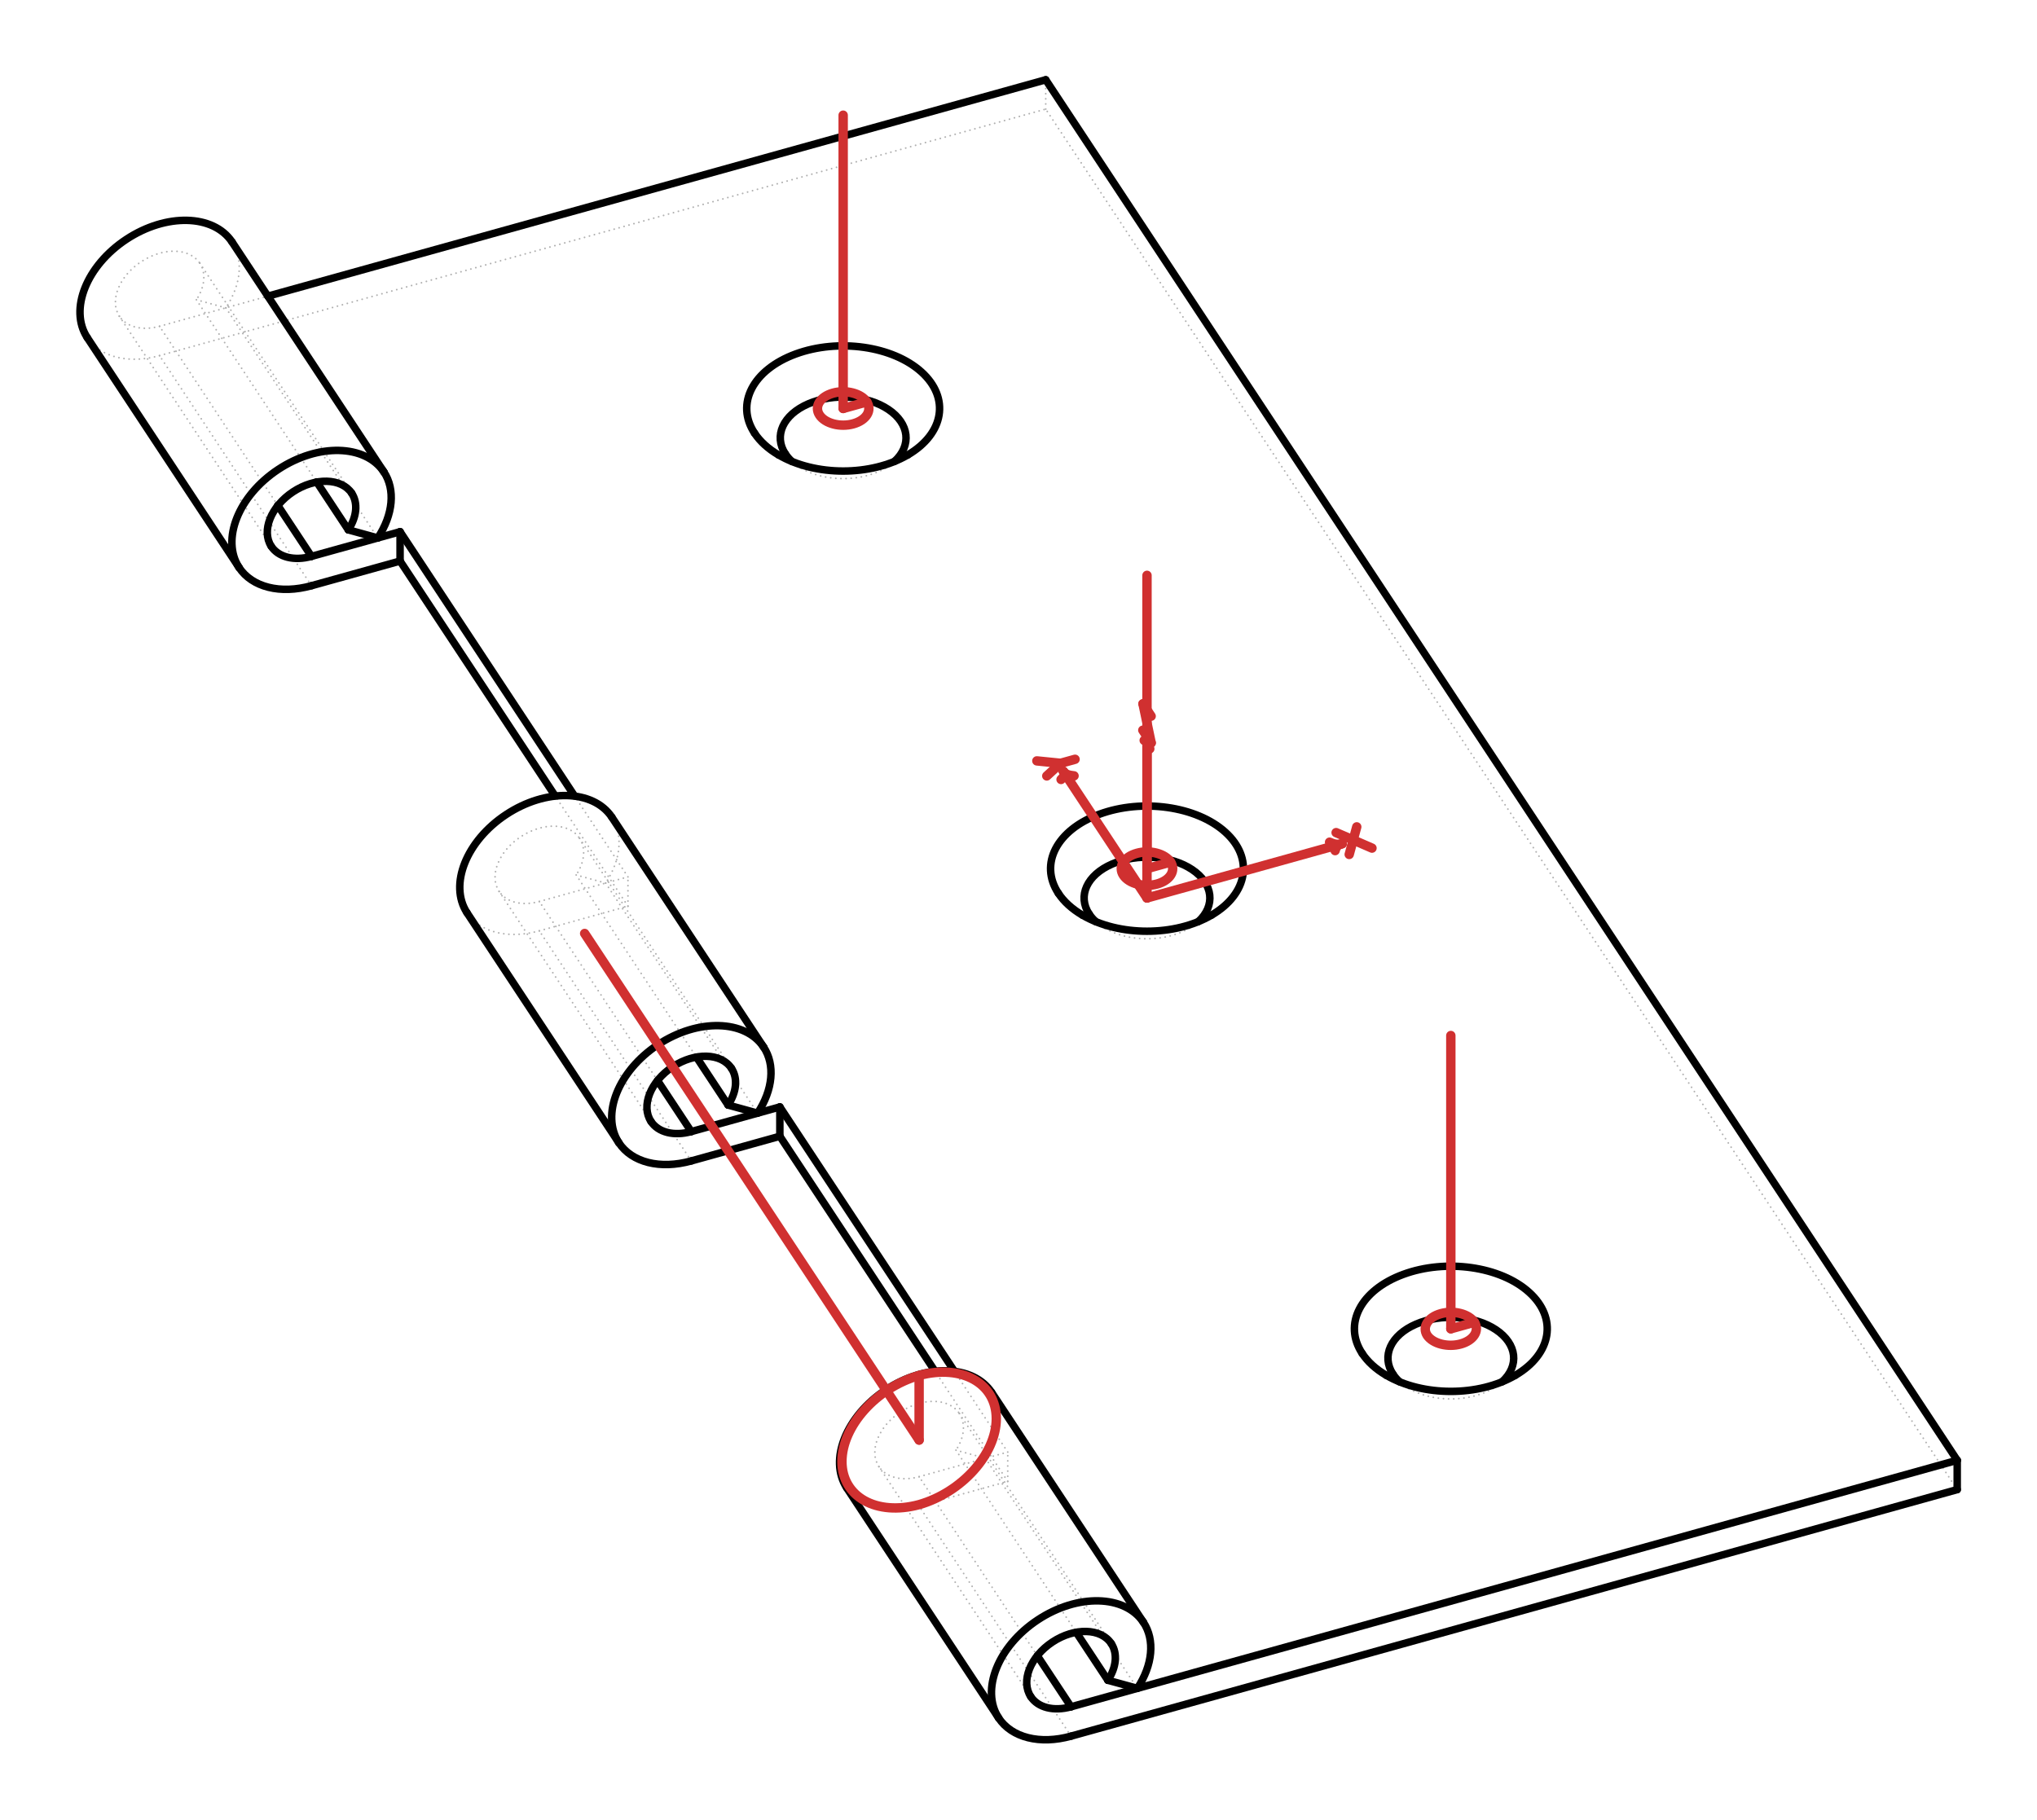
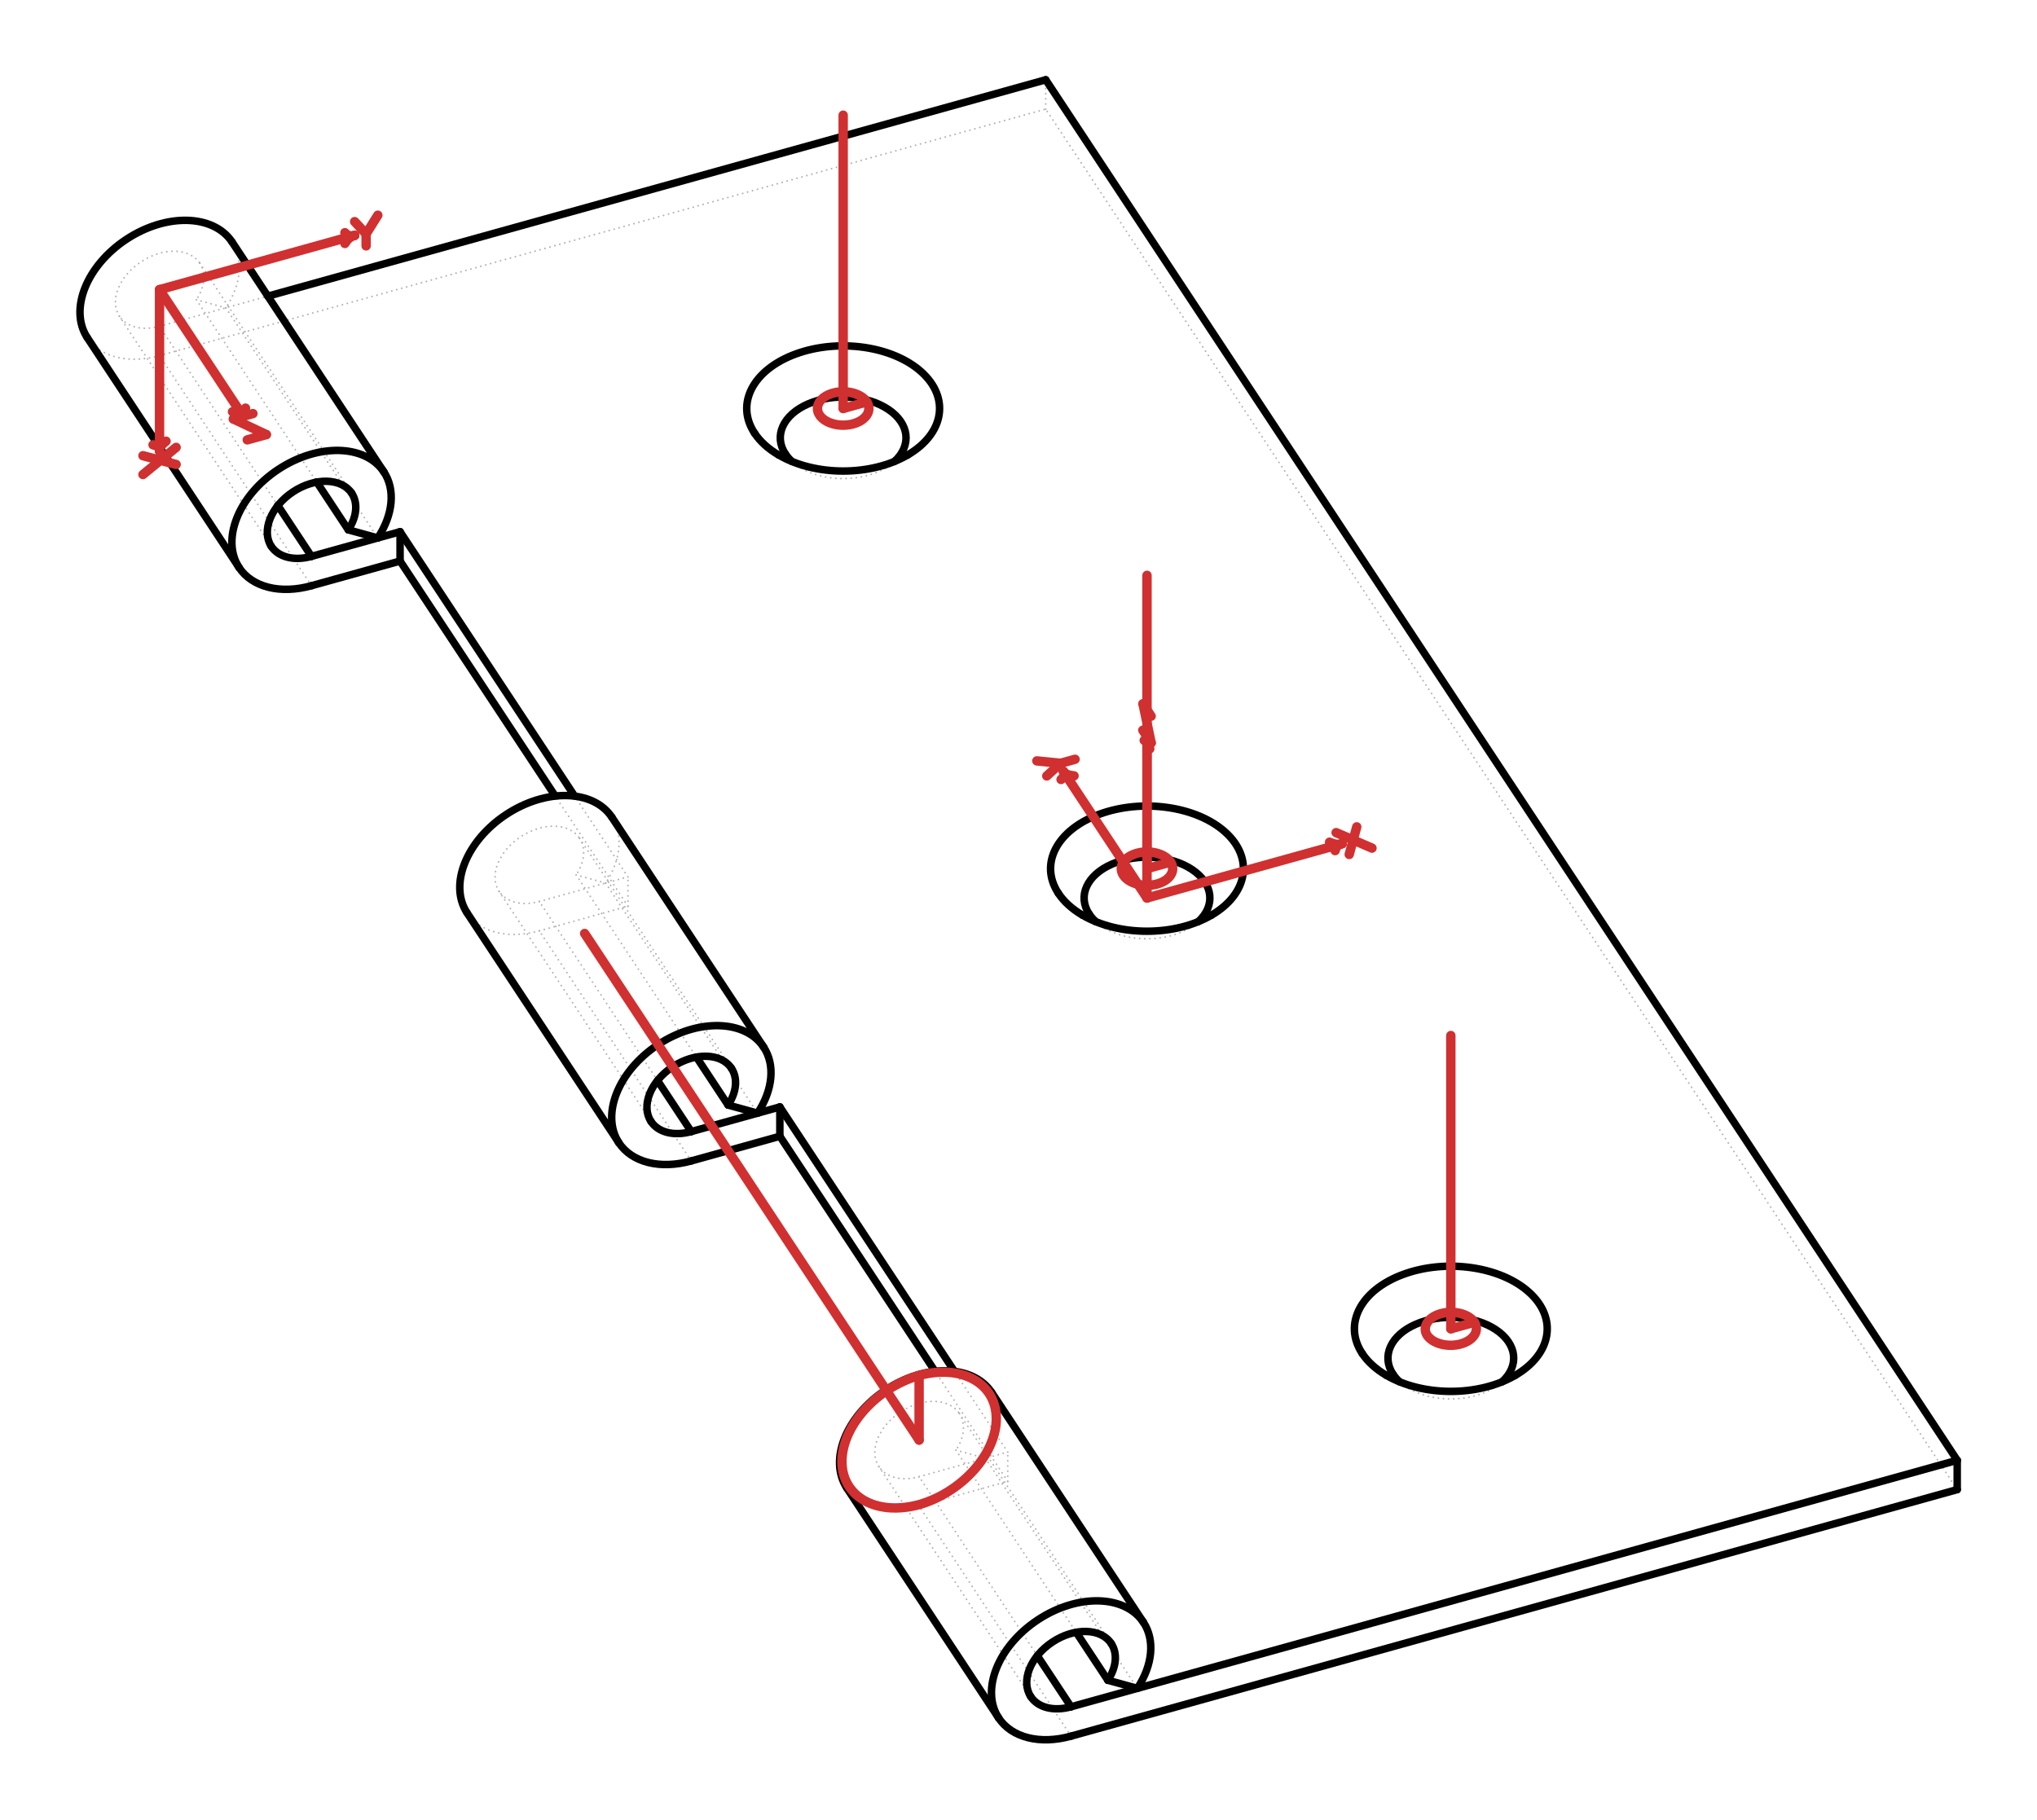
<svg xmlns="http://www.w3.org/2000/svg" width="108.5mm" height="96.931mm" viewBox="-52.82 -45.007 105.64 94.376" version="1.1">
  <g transform="scale(1,-1)" stroke-linecap="round">
    <g fill="none" stroke="rgb(176,176,176)" stroke-width="0.088" id="Hidden" stroke-dasharray="0.002 0.264">
      <line x1="-5.154" y1="-33.109" x2="-0.558" y2="-31.83" />
      <line x1="48.682" y1="-32.256" x2="1.412" y2="39.348" />
      <line x1="-0.558" y1="-31.83" x2="-4.339" y2="-26.103" />
      <line x1="-44.546" y1="26.561" x2="1.412" y2="39.348" />
      <line x1="-24.85" y1="-3.274" x2="-20.254" y2="-1.995" />
      <line x1="-20.254" y1="-1.995" x2="-24.035" y2="3.732" />
      <path d="M 25.076,-26.666 A 3.261,2.117 -180.0 0,0 24.607,-27.008" />
      <path d="M 24.607,-27.008 A 3.261,2.117 -180.0 0,0 20.234,-27.008" />
      <path d="M 20.234,-27.008 A 3.261,2.117 -180.0 0,0 19.765,-26.666" />
      <path d="M 9.32,-2.798 A 3.261,2.117 -180.0 0,0 8.851,-3.14" />
      <path d="M 8.851,-3.14 A 3.261,2.117 -180.0 0,0 4.477,-3.14" />
      <path d="M 4.477,-3.14 A 3.261,2.117 -180.0 0,0 4.008,-2.798" />
      <path d="M -6.437,21.07 A 3.261,2.117 -180.0 0,0 -6.906,20.728" />
      <path d="M -6.906,20.728 A 3.261,2.117 -180.0 0,0 -11.28,20.728" />
      <path d="M -11.28,20.728 A 3.261,2.117 -180.0 0,0 -11.749,21.07" />
      <line x1="-44.546" y1="28.083" x2="-38.93" y2="29.645" />
      <line x1="-20.254" y1="-0.474" x2="-23.029" y2="3.729" />
      <line x1="-24.85" y1="-1.752" x2="-20.254" y2="-0.474" />
      <line x1="-0.558" y1="-30.309" x2="-3.333" y2="-26.106" />
      <line x1="-5.154" y1="-31.587" x2="-0.558" y2="-30.309" />
      <path d="M -24.85,-1.752 A 2.5,1.748 33.431 0,0 -26.936,-1.228" />
      <path d="M -26.936,-1.228 A 2.5,1.748 33.431 0,0 -22.763,1.527" />
      <path d="M -22.763,1.527 A 2.5,1.748 33.431 0,0 -22.939,-0.376" />
      <line x1="-22.939" y1="-0.376" x2="-16.703" y2="-9.822" />
      <line x1="-21.411" y1="-0.796" x2="-13.532" y2="-12.73" />
      <line x1="-21.411" y1="-0.796" x2="-22.939" y2="-0.376" />
      <path d="M -44.546,28.083 A 2.5,1.748 33.431 0,0 -46.632,28.607" />
      <path d="M -46.632,28.607 A 2.5,1.748 33.431 0,0 -42.459,31.361" />
      <path d="M -42.459,31.361 A 2.5,1.748 33.431 0,0 -42.635,29.459" />
      <line x1="-42.635" y1="29.459" x2="-36.399" y2="20.013" />
      <line x1="-41.107" y1="29.039" x2="-33.228" y2="17.105" />
      <line x1="-41.107" y1="29.039" x2="-42.635" y2="29.459" />
      <path d="M -5.154,-31.587 A 2.5,1.748 33.431 0,0 -7.24,-31.063" />
      <path d="M -7.24,-31.063 A 2.5,1.748 33.431 0,0 -3.067,-28.308" />
      <path d="M -3.067,-28.308 A 2.5,1.748 33.431 0,0 -3.243,-30.211" />
      <line x1="-3.243" y1="-30.211" x2="2.993" y2="-39.657" />
      <line x1="-1.715" y1="-30.63" x2="6.164" y2="-42.564" />
      <line x1="-1.715" y1="-30.63" x2="-3.243" y2="-30.211" />
      <line x1="-20.254" y1="-1.995" x2="-20.254" y2="-0.474" />
      <path d="M -24.85,-3.274 A 4.5,3.146 33.431 0,0 -28.605,-2.33" />
      <path d="M -21.094,2.628 A 4.5,3.146 33.431 0,0 -21.411,-0.796" />
      <path d="M -44.546,26.561 A 4.5,3.146 33.431 0,0 -48.301,27.505" />
      <path d="M -40.79,32.463 A 4.5,3.146 33.431 0,0 -41.107,29.039" />
      <line x1="1.412" y1="39.348" x2="1.412" y2="40.869" />
      <line x1="-0.558" y1="-31.83" x2="-0.558" y2="-30.309" />
      <path d="M -5.154,-33.109 A 4.5,3.146 33.431 0,0 -8.909,-32.165" />
      <path d="M -1.398,-27.207 A 4.5,3.146 33.431 0,0 -1.715,-30.63" />
      <line x1="-11.28" y1="20.728" x2="-12.445" y2="21.412" />
      <line x1="-6.906" y1="20.728" x2="-5.741" y2="21.412" />
      <line x1="-26.936" y1="-1.228" x2="-19.058" y2="-13.162" />
      <line x1="-22.763" y1="1.527" x2="-14.885" y2="-10.407" />
      <line x1="-46.632" y1="28.607" x2="-38.754" y2="16.673" />
      <line x1="-42.459" y1="31.361" x2="-34.581" y2="19.427" />
      <line x1="-7.24" y1="-31.063" x2="0.638" y2="-42.997" />
      <line x1="-3.067" y1="-28.308" x2="4.811" y2="-40.242" />
      <line x1="4.477" y1="-3.14" x2="3.311" y2="-2.456" />
      <line x1="8.851" y1="-3.14" x2="10.016" y2="-2.456" />
      <line x1="20.234" y1="-27.008" x2="19.068" y2="-26.324" />
      <line x1="24.607" y1="-27.008" x2="25.773" y2="-26.324" />
      <line x1="2.725" y1="-45.043" x2="-5.154" y2="-33.109" />
      <line x1="-36.667" y1="14.627" x2="-44.546" y2="26.561" />
      <line x1="-16.971" y1="-15.208" x2="-24.85" y2="-3.274" />
      <line x1="0.976" y1="-40.873" x2="-5.154" y2="-31.587" />
      <line x1="-38.416" y1="18.797" x2="-44.546" y2="28.083" />
      <line x1="-18.72" y1="-11.038" x2="-24.85" y2="-1.752" />
    </g>
    <g fill="none" stroke="rgb(0,0,0)" stroke-width="0.389" id="Visible">
      <line x1="2.725" y1="-45.043" x2="48.682" y2="-32.256" />
      <line x1="-4.339" y1="-26.103" x2="-12.376" y2="-13.929" />
      <line x1="-16.971" y1="-15.208" x2="-12.376" y2="-13.929" />
      <line x1="-36.667" y1="14.627" x2="-32.072" y2="15.906" />
      <line x1="-24.035" y1="3.732" x2="-32.072" y2="15.906" />
      <path d="M 19.423,-26.271 A 3.261,2.117 -180.0 1,0 25.076,-26.666" />
      <path d="M 19.765,-26.666 A 3.261,2.117 -180.0 0,0 19.423,-26.271" />
      <path d="M 3.666,-2.403 A 3.261,2.117 -180.0 1,0 9.32,-2.798" />
      <path d="M 4.008,-2.798 A 3.261,2.117 -180.0 0,0 3.666,-2.403" />
      <path d="M -12.091,21.465 A 3.261,2.117 -180.0 1,0 -6.437,21.07" />
      <path d="M -11.749,21.07 A 3.261,2.117 -180.0 0,0 -12.091,21.465" />
      <path d="M -13.689,22.542 A 5.0,3.246 2.8998851946918736e-15 0,1 -12.445,21.412" />
      <path d="M -12.445,21.412 A 5.0,3.246 2.8998851946918736e-15 0,1 -5.741,21.412" />
      <path d="M -5.741,21.412 A 5.0,3.246 2.8998851946918736e-15 1,1 -13.689,22.542" />
      <line x1="2.725" y1="-43.521" x2="48.682" y2="-30.735" />
      <line x1="48.682" y1="-30.735" x2="1.412" y2="40.869" />
      <line x1="-38.93" y1="29.645" x2="1.412" y2="40.869" />
      <line x1="-36.667" y1="16.149" x2="-32.072" y2="17.427" />
      <line x1="-23.029" y1="3.729" x2="-32.072" y2="17.427" />
      <line x1="-16.971" y1="-13.686" x2="-12.376" y2="-12.408" />
      <line x1="-3.333" y1="-26.106" x2="-12.376" y2="-12.408" />
      <path d="M 17.825,-25.194 A 5.0,3.246 2.8998851946918736e-15 0,1 19.068,-26.324" />
      <path d="M 19.068,-26.324 A 5.0,3.246 2.8998851946918736e-15 0,1 25.773,-26.324" />
      <path d="M 25.773,-26.324 A 5.0,3.246 2.8998851946918736e-15 1,1 17.825,-25.194" />
      <path d="M 2.068,-1.326 A 5.0,3.246 3.357834436969583e-16 0,1 3.311,-2.456" />
      <path d="M 3.311,-2.456 A 5.0,3.246 3.357834436969583e-16 0,1 10.016,-2.456" />
      <path d="M 10.016,-2.456 A 5.0,3.246 3.357834436969583e-16 1,1 2.068,-1.326" />
      <path d="M -16.971,-13.686 A 2.5,1.748 33.431 0,0 -19.058,-13.162" />
      <path d="M -19.058,-13.162 A 2.5,1.748 33.431 0,0 -14.885,-10.407" />
      <path d="M -14.885,-10.407 A 2.5,1.748 33.431 0,0 -15.061,-12.31" />
      <line x1="-16.703" y1="-9.822" x2="-15.061" y2="-12.31" />
      <line x1="-13.532" y1="-12.73" x2="-15.061" y2="-12.31" />
      <path d="M -36.667,16.149 A 2.5,1.748 33.431 0,0 -38.754,16.673" />
      <path d="M -38.754,16.673 A 2.5,1.748 33.431 0,0 -34.581,19.427" />
      <path d="M -34.581,19.427 A 2.5,1.748 33.431 0,0 -34.757,17.525" />
      <line x1="-36.399" y1="20.013" x2="-34.757" y2="17.525" />
      <line x1="-33.228" y1="17.105" x2="-34.757" y2="17.525" />
      <path d="M 2.725,-43.521 A 2.5,1.748 33.431 0,0 0.638,-42.997" />
      <path d="M 0.638,-42.997 A 2.5,1.748 33.431 0,0 4.811,-40.242" />
      <path d="M 4.811,-40.242 A 2.5,1.748 33.431 0,0 4.635,-42.145" />
      <line x1="2.993" y1="-39.657" x2="4.635" y2="-42.145" />
      <line x1="6.164" y1="-42.564" x2="4.635" y2="-42.145" />
      <line x1="-32.072" y1="15.906" x2="-32.072" y2="17.427" />
      <path d="M -28.605,-2.33 A 4.5,3.146 33.431 0,0 -21.094,2.628" />
      <path d="M -36.667,14.627 A 4.5,3.146 33.431 0,0 -40.423,15.571" />
      <path d="M -40.423,15.571 A 4.5,3.146 33.431 0,0 -32.912,20.529" />
      <path d="M -32.912,20.529 A 4.5,3.146 33.431 0,0 -33.228,17.105" />
      <path d="M -16.971,-15.208 A 4.5,3.146 33.431 0,0 -20.727,-14.264" />
      <path d="M -20.727,-14.264 A 4.5,3.146 33.431 0,0 -13.216,-9.306" />
      <path d="M -13.216,-9.306 A 4.5,3.146 33.431 0,0 -13.532,-12.73" />
      <path d="M -48.301,27.505 A 4.5,3.146 33.431 0,0 -40.79,32.463" />
      <line x1="-12.376" y1="-13.929" x2="-12.376" y2="-12.408" />
      <line x1="48.682" y1="-32.256" x2="48.682" y2="-30.735" />
      <path d="M -8.909,-32.165 A 4.5,3.146 33.431 0,0 -1.398,-27.207" />
      <path d="M 2.725,-45.043 A 4.5,3.146 33.431 0,0 -1.031,-44.099" />
      <path d="M -1.031,-44.099 A 4.5,3.146 33.431 0,0 6.48,-39.141" />
      <path d="M 6.48,-39.141 A 4.5,3.146 33.431 0,0 6.164,-42.564" />
      <line x1="2.725" y1="-43.521" x2="0.976" y2="-40.873" />
      <line x1="-36.667" y1="16.149" x2="-38.416" y2="18.797" />
      <line x1="-16.971" y1="-13.686" x2="-18.72" y2="-11.038" />
      <line x1="-28.605" y1="-2.33" x2="-20.727" y2="-14.264" />
      <line x1="-21.094" y1="2.628" x2="-13.216" y2="-9.306" />
      <line x1="-48.301" y1="27.505" x2="-40.423" y2="15.571" />
      <line x1="-40.79" y1="32.463" x2="-32.912" y2="20.529" />
      <line x1="-8.909" y1="-32.165" x2="-1.031" y2="-44.099" />
      <line x1="-1.398" y1="-27.207" x2="6.48" y2="-39.141" />
    </g>
    <g fill="none" stroke="rgb(208,48,48)" stroke-width="0.487" id="Joints">
      <line x1="22.421" y1="-23.915" x2="22.421" y2="-8.703" />
      <path d="M 23.646,-23.575 A 1.333,0.866 2.8998851946918736e-15 0,1 21.195,-24.256 A 1.333,0.866 2.8998851946918736e-15 0,1 23.646,-23.575" />
      <line x1="22.421" y1="-23.915" x2="23.646" y2="-23.575" />
      <line x1="6.664" y1="-0.048" x2="6.664" y2="15.165" />
      <path d="M 7.889,0.293 A 1.333,0.866 2.8998851946918736e-15 0,1 5.438,-0.389 A 1.333,0.866 2.8998851946918736e-15 0,1 7.889,0.293" />
      <line x1="6.664" y1="-0.048" x2="7.889" y2="0.293" />
      <line x1="-9.093" y1="23.82" x2="-9.093" y2="39.033" />
      <path d="M -7.867,24.161 A 1.333,0.866 2.8998851946918736e-15 0,1 -10.318,23.479 A 1.333,0.866 2.8998851946918736e-15 0,1 -7.867,24.161" />
      <line x1="-9.093" y1="23.82" x2="-7.867" y2="24.161" />
      <line x1="6.664" y1="-1.569" x2="16.782" y2="1.246" />
      <line x1="6.664" y1="-1.569" x2="2.327" y2="5" />
      <line x1="6.664" y1="-1.569" x2="6.664" y2="6.805" />
      <path d="M 16.782,1.246 C 16.501,1.168 16.317,1.246 16.132,1.325" />
      <path d="M 16.782,1.246 C 16.501,1.168 16.461,1.027 16.421,0.887" />
      <path d="M 2.327,5 C 2.448,4.818 2.327,4.698 2.207,4.578" />
      <path d="M 2.327,5 C 2.448,4.818 2.665,4.791 2.881,4.765" />
      <path d="M 6.664,6.805 C 6.664,6.572 6.592,6.588 6.519,6.605" />
      <path d="M 6.664,6.805 C 6.664,6.572 6.736,6.37 6.808,6.167" />
      <line x1="17.151" y1="0.688" x2="17.542" y2="2.119" />
      <line x1="18.332" y1="1.017" x2="16.472" y2="1.821" />
      <line x1="2.933" y1="5.625" x2="2.184" y2="5.417" />
      <line x1="1.467" y1="4.761" x2="2.184" y2="5.417" />
      <line x1="2.184" y1="5.417" x2="0.952" y2="5.541" />
      <line x1="6.447" y1="7.133" x2="6.881" y2="6.476" />
      <line x1="6.881" y1="6.476" x2="6.456" y2="8.501" />
      <line x1="6.456" y1="8.501" x2="6.879" y2="7.86" />
      <line x1="-5.154" y1="-29.686" x2="-22.5" y2="-3.41" />
      <path d="M -5.154,-26.336 A 4.403,3.079 33.431 0,0 -5.154,-33.035 A 4.403,3.079 33.431 0,0 -5.154,-26.336" />
      <line x1="-5.154" y1="-29.686" x2="-5.154" y2="-26.336" />
+       <line x1="-44.546" y1="29.984" x2="-44.546" y2="21.611" />
+       <line x1="-44.546" y1="29.984" x2="-34.427" y2="32.799" />
+       <line x1="-44.546" y1="29.984" x2="-40.209" y2="23.415" />
+       <path d="M -44.546,21.611 C -44.546,21.843 -44.377,21.983 -44.208,22.123" />
+       <path d="M -44.546,21.611 C -44.546,21.843 -44.714,21.889 -44.883,21.936" />
+       <path d="M -34.427,32.799 C -34.708,32.721 -34.821,32.829 -34.933,32.938" />
+       <path d="M -34.427,32.799 C -34.708,32.721 -34.821,32.55 -34.933,32.379" />
+       <path d="M -40.209,23.415 C -40.33,23.598 -40.209,23.718 -40.089,23.838" />
+       <path d="M -40.209,23.415 C -40.33,23.598 -40.546,23.624 -40.763,23.65" />
+       <line x1="-45.406" y1="21.371" x2="-43.686" y2="20.916" />
+       <line x1="-45.406" y1="20.394" x2="-43.686" y2="21.802" />
+       <line x1="-33.833" y1="32.253" x2="-33.833" y2="32.873" />
+       <line x1="-34.427" y1="33.511" x2="-33.833" y2="32.873" />
+       <line x1="-33.833" y1="32.873" x2="-33.226" y2="33.845" />
+       <line x1="-39.703" y1="23.556" x2="-40.716" y2="23.274" />
+       <line x1="-40.716" y1="23.274" x2="-39.009" y2="22.466" />
+       <line x1="-39.009" y1="22.466" x2="-39.997" y2="22.192" />
    </g>
  </g>
</svg>
